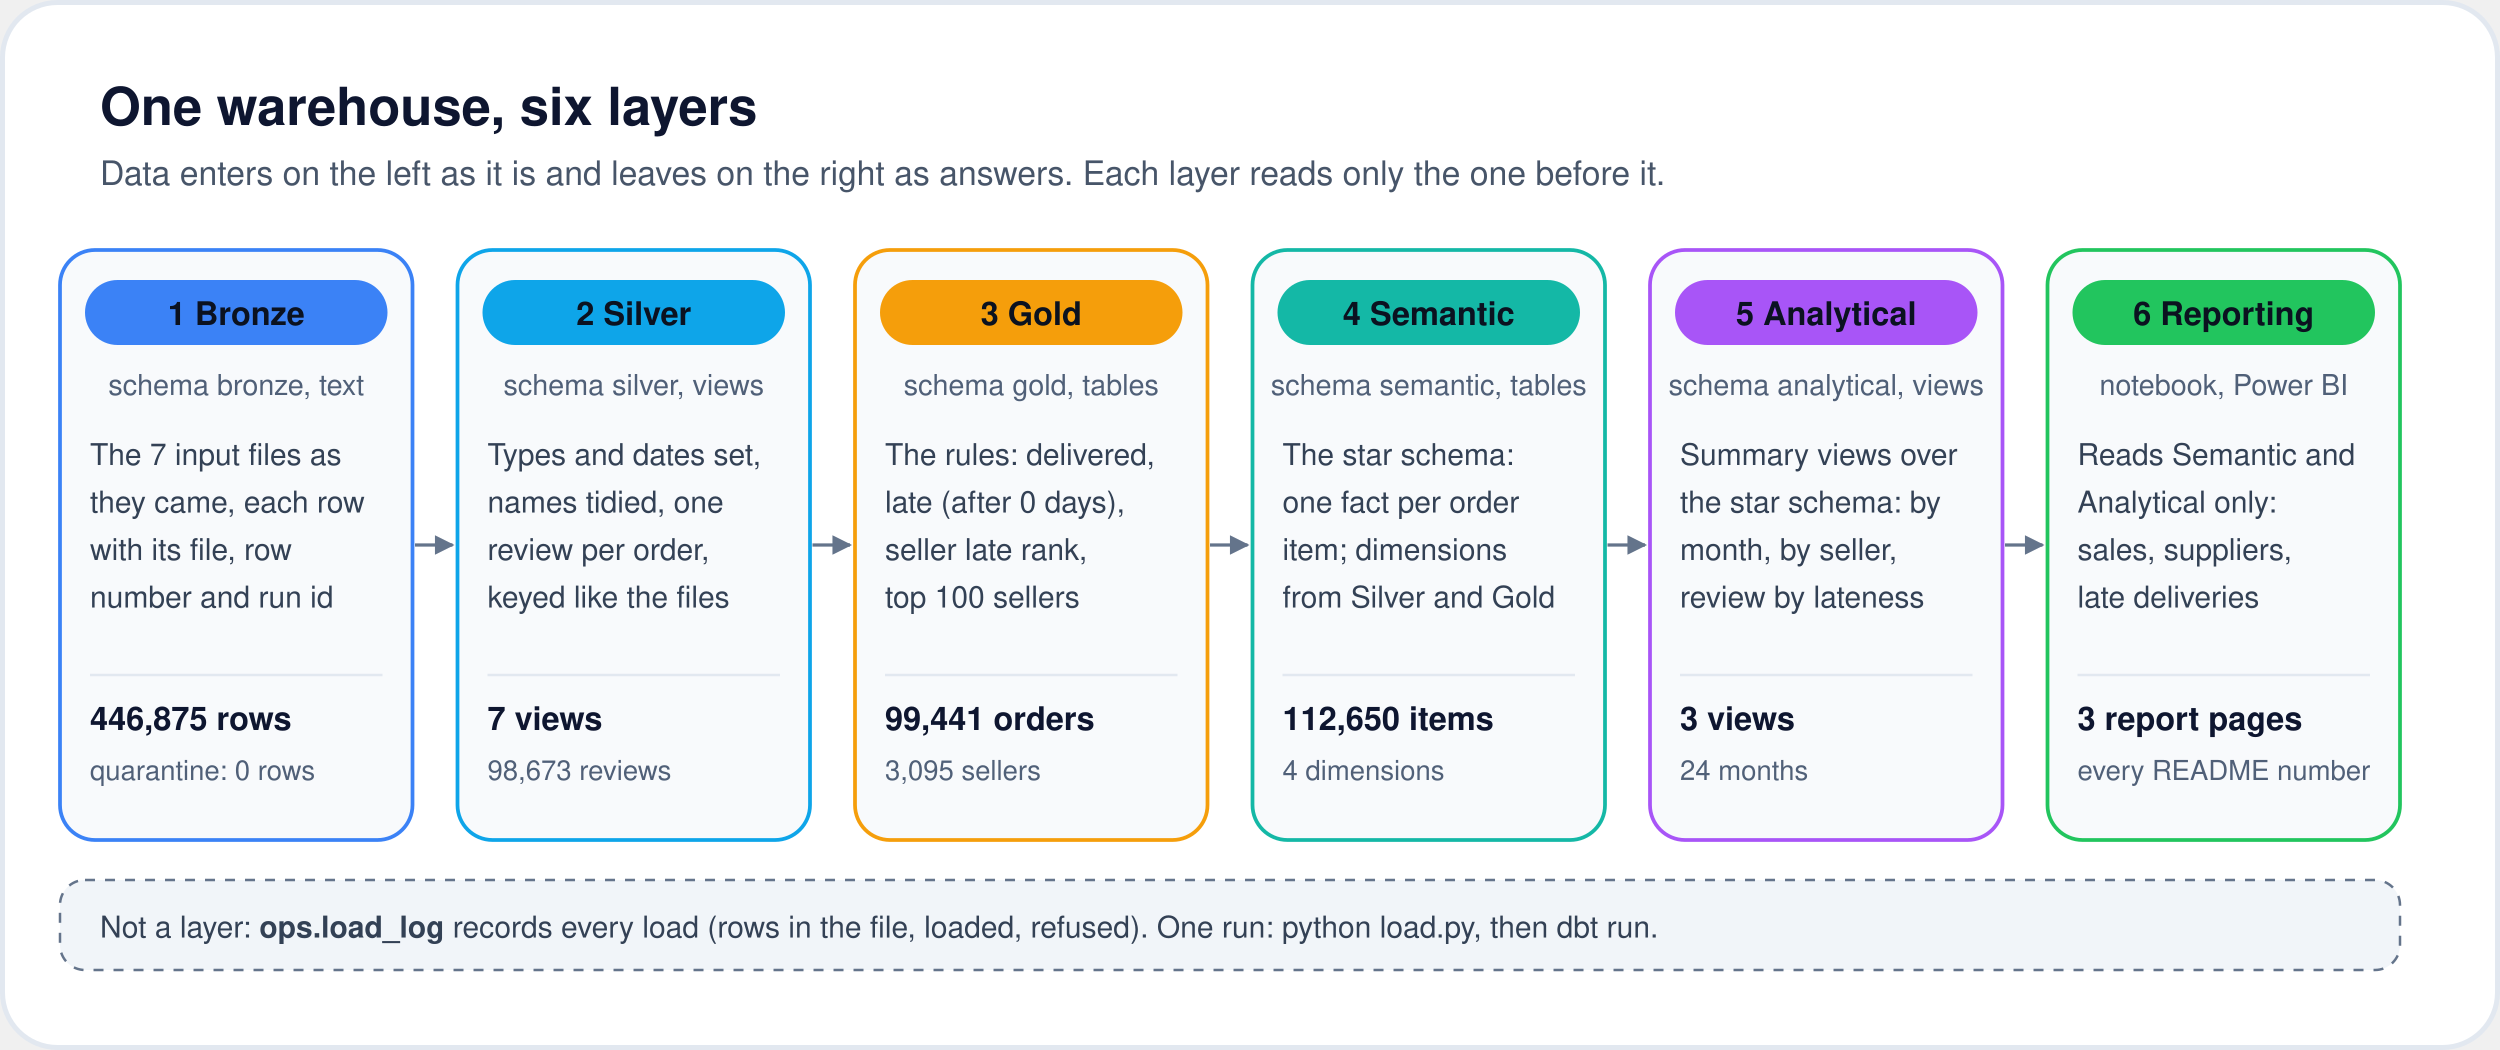
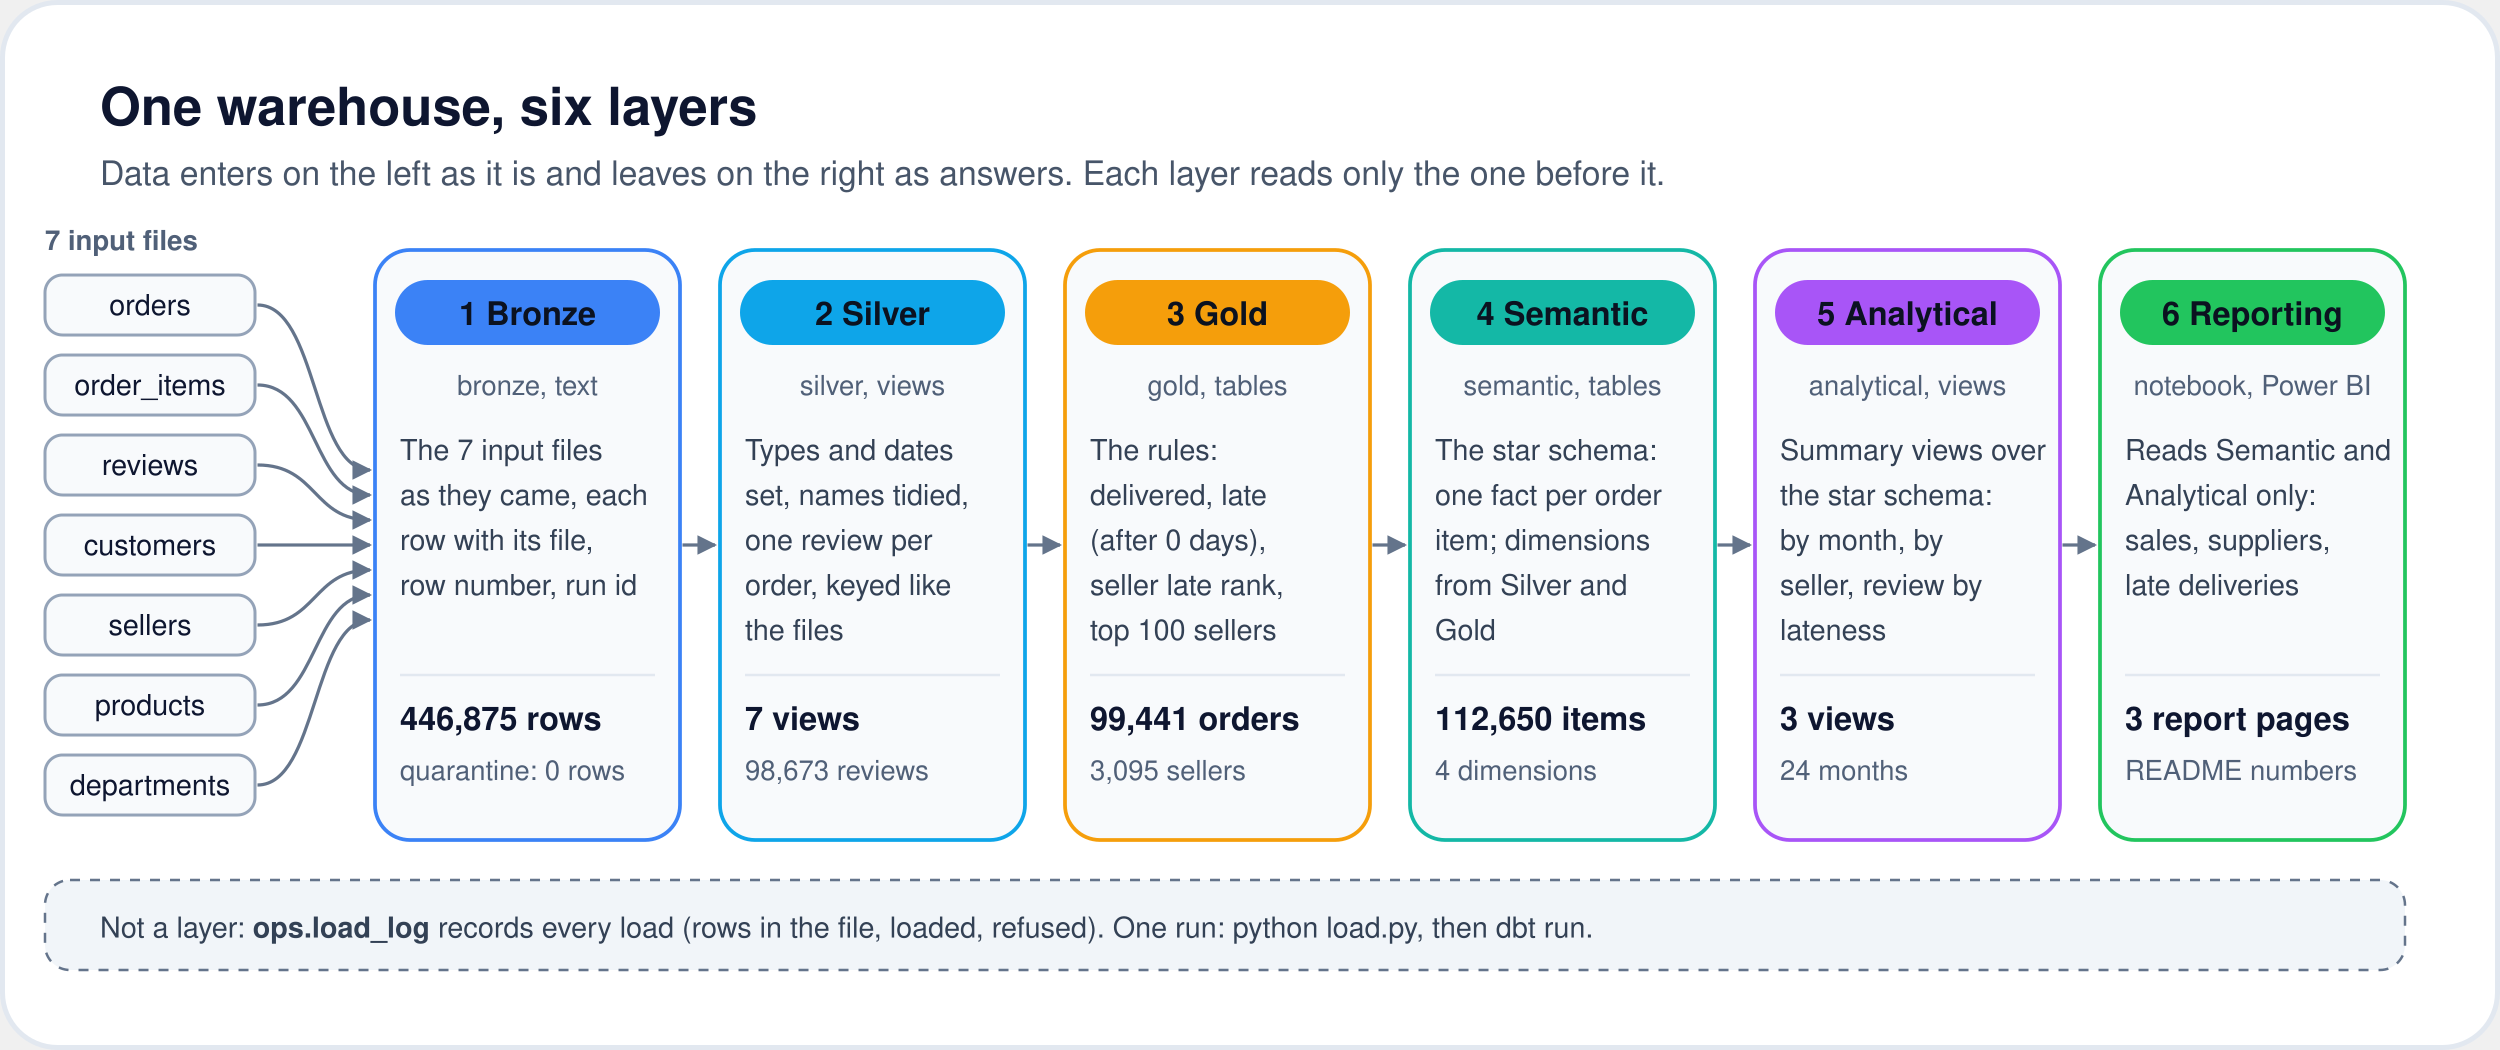
- <svg xmlns="http://www.w3.org/2000/svg" viewBox="0 0 1000 420" width="1000" height="420" role="img" aria-label="One warehouse, six layers, left to right, each reading only the one before it: Bronze holds the 7 input files as text with their lineage (446,875 rows, 0 rows in quarantine); Silver types and cleans them in 7 views; Gold applies the rules, late orders and the seller late rank (99,441 orders, 3,095 sellers); Semantic is the star schema (112,650 order items, 4 dimensions built from Silver and Gold); Analytical has 3 summary views; Reporting is the notebook and Power BI. ops.load_log records every load and is not a layer.">
+ <svg xmlns="http://www.w3.org/2000/svg" viewBox="0 0 1000 420" width="1000" height="420" role="img" aria-label="One warehouse, six layers, left to right: the 7 input files (orders, order_items, reviews, customers, sellers, products, departments) all flow into Bronze; each layer reads only the one before it. Bronze holds the 7 input files as text with their lineage (446,875 rows, 0 rows in quarantine); Silver types and cleans them in 7 views; Gold applies the rules, late orders and the seller late rank (99,441 orders, 3,095 sellers); Semantic is the star schema (112,650 order items, 4 dimensions built from Silver and Gold); Analytical has 3 summary views; Reporting is the notebook and Power BI. ops.load_log records every load and is not a layer.">
  <defs>
    <marker id="arrow" viewBox="0 0 10 10" refX="9" refY="5" markerWidth="6" markerHeight="6" orient="auto">
      <path d="M0 0 L10 5 L0 10 Z" fill="#64748B" />
    </marker>
  </defs>
  <style>
    text { font-family: "Segoe UI", -apple-system, Helvetica, Arial, sans-serif; }
    .title { font-size: 21px; font-weight: 700; fill: #0E1630; }
    .sub { font-size: 13.5px; fill: #475569; }
    .layer { font-size: 13px; font-weight: 700; fill: #0B1220; }
-     .where { font-size: 11.5px; fill: #506078; }
+     .where { font-size: 11px; fill: #506078; }
    .name { font-size: 12.5px; fill: #0E1630; }
    .bold { font-size: 13px; font-weight: 700; fill: #0E1630; }
    .count { font-size: 11px; fill: #506078; }
-     .body { font-size: 12px; fill: #334155; }
+     .body { font-size: 11.5px; fill: #334155; }
    .col { font-size: 12.5px; fill: #0E1630; }
    .key { font-size: 11px; font-weight: 700; }
    .edge { fill: none; stroke: #64748B; stroke-width: 1.3; }
  </style>
  <rect x="1" y="1" width="998" height="418" rx="22" fill="#FFFFFF" stroke="#E2E8F0" stroke-width="2" />
  <text x="40" y="50" class="title">One warehouse, six layers</text>
  <text x="40" y="74" class="sub">Data enters on the left as it is and leaves on the right as answers. Each layer reads only the one before it.</text>
-   <rect x="24" y="100" width="141" height="236" rx="14" fill="#F8FAFC" stroke="#3B82F6" stroke-width="1.5" />
-   <rect x="34" y="112" width="121" height="26" rx="13" fill="#3B82F6" />
-   <text x="94.5" y="130" class="layer" text-anchor="middle">1  Bronze</text>
-   <text x="94.5" y="158" class="where" text-anchor="middle">schema bronze, text</text>
-   <text x="36" y="186" class="body">The 7 input files as</text>
-   <text x="36" y="205" class="body">they came, each row</text>
-   <text x="36" y="224" class="body">with its file, row</text>
-   <text x="36" y="243" class="body">number and run id</text>
-   <line x1="36" y1="270" x2="153" y2="270" stroke="#E2E8F0" />
-   <text x="36" y="292" class="bold">446,875 rows</text>
-   <text x="36" y="312" class="count">quarantine: 0 rows</text>
-   <line x1="166" y1="218" x2="181" y2="218" class="edge" marker-end="url(#arrow)" />
-   <rect x="183" y="100" width="141" height="236" rx="14" fill="#F8FAFC" stroke="#0EA5E9" stroke-width="1.5" />
-   <rect x="193" y="112" width="121" height="26" rx="13" fill="#0EA5E9" />
-   <text x="253.5" y="130" class="layer" text-anchor="middle">2  Silver</text>
-   <text x="253.5" y="158" class="where" text-anchor="middle">schema silver, views</text>
-   <text x="195" y="186" class="body">Types and dates set,</text>
-   <text x="195" y="205" class="body">names tidied, one</text>
-   <text x="195" y="224" class="body">review per order,</text>
-   <text x="195" y="243" class="body">keyed like the files</text>
-   <line x1="195" y1="270" x2="312" y2="270" stroke="#E2E8F0" />
-   <text x="195" y="292" class="bold">7 views</text>
-   <text x="195" y="312" class="count">98,673 reviews</text>
-   <line x1="325" y1="218" x2="340" y2="218" class="edge" marker-end="url(#arrow)" />
-   <rect x="342" y="100" width="141" height="236" rx="14" fill="#F8FAFC" stroke="#F59E0B" stroke-width="1.5" />
-   <rect x="352" y="112" width="121" height="26" rx="13" fill="#F59E0B" />
-   <text x="412.5" y="130" class="layer" text-anchor="middle">3  Gold</text>
-   <text x="412.5" y="158" class="where" text-anchor="middle">schema gold, tables</text>
-   <text x="354" y="186" class="body">The rules: delivered,</text>
-   <text x="354" y="205" class="body">late (after 0 days),</text>
-   <text x="354" y="224" class="body">seller late rank,</text>
-   <text x="354" y="243" class="body">top 100 sellers</text>
-   <line x1="354" y1="270" x2="471" y2="270" stroke="#E2E8F0" />
-   <text x="354" y="292" class="bold">99,441 orders</text>
-   <text x="354" y="312" class="count">3,095 sellers</text>
-   <line x1="484" y1="218" x2="499" y2="218" class="edge" marker-end="url(#arrow)" />
-   <rect x="501" y="100" width="141" height="236" rx="14" fill="#F8FAFC" stroke="#14B8A6" stroke-width="1.5" />
-   <rect x="511" y="112" width="121" height="26" rx="13" fill="#14B8A6" />
-   <text x="571.5" y="130" class="layer" text-anchor="middle">4  Semantic</text>
-   <text x="571.5" y="158" class="where" text-anchor="middle">schema semantic, tables</text>
-   <text x="513" y="186" class="body">The star schema:</text>
-   <text x="513" y="205" class="body">one fact per order</text>
-   <text x="513" y="224" class="body">item; dimensions</text>
-   <text x="513" y="243" class="body">from Silver and Gold</text>
-   <line x1="513" y1="270" x2="630" y2="270" stroke="#E2E8F0" />
-   <text x="513" y="292" class="bold">112,650 items</text>
-   <text x="513" y="312" class="count">4 dimensions</text>
-   <line x1="643" y1="218" x2="658" y2="218" class="edge" marker-end="url(#arrow)" />
-   <rect x="660" y="100" width="141" height="236" rx="14" fill="#F8FAFC" stroke="#A855F7" stroke-width="1.5" />
-   <rect x="670" y="112" width="121" height="26" rx="13" fill="#A855F7" />
-   <text x="730.5" y="130" class="layer" text-anchor="middle">5  Analytical</text>
-   <text x="730.5" y="158" class="where" text-anchor="middle">schema analytical, views</text>
-   <text x="672" y="186" class="body">Summary views over</text>
-   <text x="672" y="205" class="body">the star schema: by</text>
-   <text x="672" y="224" class="body">month, by seller,</text>
-   <text x="672" y="243" class="body">review by lateness</text>
-   <line x1="672" y1="270" x2="789" y2="270" stroke="#E2E8F0" />
-   <text x="672" y="292" class="bold">3 views</text>
-   <text x="672" y="312" class="count">24 months</text>
-   <line x1="802" y1="218" x2="817" y2="218" class="edge" marker-end="url(#arrow)" />
-   <rect x="819" y="100" width="141" height="236" rx="14" fill="#F8FAFC" stroke="#22C55E" stroke-width="1.5" />
-   <rect x="829" y="112" width="121" height="26" rx="13" fill="#22C55E" />
-   <text x="889.5" y="130" class="layer" text-anchor="middle">6  Reporting</text>
-   <text x="889.5" y="158" class="where" text-anchor="middle">notebook, Power BI</text>
-   <text x="831" y="186" class="body">Reads Semantic and</text>
-   <text x="831" y="205" class="body">Analytical only:</text>
-   <text x="831" y="224" class="body">sales, suppliers,</text>
-   <text x="831" y="243" class="body">late deliveries</text>
-   <line x1="831" y1="270" x2="948" y2="270" stroke="#E2E8F0" />
-   <text x="831" y="292" class="bold">3 report pages</text>
-   <text x="831" y="312" class="count">every README number</text>
-   <rect x="24" y="352" width="936" height="36" rx="10" fill="#F1F5F9" stroke="#64748B" stroke-dasharray="4 4" />
+   <text x="18" y="100" class="where" style="font-weight:700">7 input files</text>
+   <rect x="18" y="110" width="84" height="24" rx="7" fill="#F8FAFC" stroke="#94A3B8" stroke-width="1.2" />
+   <text x="60" y="126" class="name" text-anchor="middle" style="font-size:11.5px">orders</text>
+   <path d="M103 122 C 127 122, 125 188, 148 188" class="edge" marker-end="url(#arrow)" />
+   <rect x="18" y="142" width="84" height="24" rx="7" fill="#F8FAFC" stroke="#94A3B8" stroke-width="1.2" />
+   <text x="60" y="158" class="name" text-anchor="middle" style="font-size:11.5px">order_items</text>
+   <path d="M103 154 C 127 154, 125 198, 148 198" class="edge" marker-end="url(#arrow)" />
+   <rect x="18" y="174" width="84" height="24" rx="7" fill="#F8FAFC" stroke="#94A3B8" stroke-width="1.2" />
+   <text x="60" y="190" class="name" text-anchor="middle" style="font-size:11.5px">reviews</text>
+   <path d="M103 186 C 127 186, 125 208, 148 208" class="edge" marker-end="url(#arrow)" />
+   <rect x="18" y="206" width="84" height="24" rx="7" fill="#F8FAFC" stroke="#94A3B8" stroke-width="1.2" />
+   <text x="60" y="222" class="name" text-anchor="middle" style="font-size:11.5px">customers</text>
+   <path d="M103 218 C 127 218, 125 218, 148 218" class="edge" marker-end="url(#arrow)" />
+   <rect x="18" y="238" width="84" height="24" rx="7" fill="#F8FAFC" stroke="#94A3B8" stroke-width="1.2" />
+   <text x="60" y="254" class="name" text-anchor="middle" style="font-size:11.5px">sellers</text>
+   <path d="M103 250 C 127 250, 125 228, 148 228" class="edge" marker-end="url(#arrow)" />
+   <rect x="18" y="270" width="84" height="24" rx="7" fill="#F8FAFC" stroke="#94A3B8" stroke-width="1.2" />
+   <text x="60" y="286" class="name" text-anchor="middle" style="font-size:11.5px">products</text>
+   <path d="M103 282 C 127 282, 125 238, 148 238" class="edge" marker-end="url(#arrow)" />
+   <rect x="18" y="302" width="84" height="24" rx="7" fill="#F8FAFC" stroke="#94A3B8" stroke-width="1.2" />
+   <text x="60" y="318" class="name" text-anchor="middle" style="font-size:11.5px">departments</text>
+   <path d="M103 314 C 127 314, 125 248, 148 248" class="edge" marker-end="url(#arrow)" />
+   <rect x="150" y="100" width="122" height="236" rx="14" fill="#F8FAFC" stroke="#3B82F6" stroke-width="1.5" />
+   <rect x="158" y="112" width="106" height="26" rx="13" fill="#3B82F6" />
+   <text x="211.0" y="130" class="layer" text-anchor="middle">1  Bronze</text>
+   <text x="211.0" y="158" class="where" text-anchor="middle">bronze, text</text>
+   <text x="160" y="184" class="body">The 7 input files</text>
+   <text x="160" y="202" class="body">as they came, each</text>
+   <text x="160" y="220" class="body">row with its file,</text>
+   <text x="160" y="238" class="body">row number, run id</text>
+   <line x1="160" y1="270" x2="262" y2="270" stroke="#E2E8F0" />
+   <text x="160" y="292" class="bold">446,875 rows</text>
+   <text x="160" y="312" class="count">quarantine: 0 rows</text>
+   <line x1="273" y1="218" x2="286" y2="218" class="edge" marker-end="url(#arrow)" />
+   <rect x="288" y="100" width="122" height="236" rx="14" fill="#F8FAFC" stroke="#0EA5E9" stroke-width="1.5" />
+   <rect x="296" y="112" width="106" height="26" rx="13" fill="#0EA5E9" />
+   <text x="349.0" y="130" class="layer" text-anchor="middle">2  Silver</text>
+   <text x="349.0" y="158" class="where" text-anchor="middle">silver, views</text>
+   <text x="298" y="184" class="body">Types and dates</text>
+   <text x="298" y="202" class="body">set, names tidied,</text>
+   <text x="298" y="220" class="body">one review per</text>
+   <text x="298" y="238" class="body">order, keyed like</text>
+   <text x="298" y="256" class="body">the files</text>
+   <line x1="298" y1="270" x2="400" y2="270" stroke="#E2E8F0" />
+   <text x="298" y="292" class="bold">7 views</text>
+   <text x="298" y="312" class="count">98,673 reviews</text>
+   <line x1="411" y1="218" x2="424" y2="218" class="edge" marker-end="url(#arrow)" />
+   <rect x="426" y="100" width="122" height="236" rx="14" fill="#F8FAFC" stroke="#F59E0B" stroke-width="1.5" />
+   <rect x="434" y="112" width="106" height="26" rx="13" fill="#F59E0B" />
+   <text x="487.0" y="130" class="layer" text-anchor="middle">3  Gold</text>
+   <text x="487.0" y="158" class="where" text-anchor="middle">gold, tables</text>
+   <text x="436" y="184" class="body">The rules:</text>
+   <text x="436" y="202" class="body">delivered, late</text>
+   <text x="436" y="220" class="body">(after 0 days),</text>
+   <text x="436" y="238" class="body">seller late rank,</text>
+   <text x="436" y="256" class="body">top 100 sellers</text>
+   <line x1="436" y1="270" x2="538" y2="270" stroke="#E2E8F0" />
+   <text x="436" y="292" class="bold">99,441 orders</text>
+   <text x="436" y="312" class="count">3,095 sellers</text>
+   <line x1="549" y1="218" x2="562" y2="218" class="edge" marker-end="url(#arrow)" />
+   <rect x="564" y="100" width="122" height="236" rx="14" fill="#F8FAFC" stroke="#14B8A6" stroke-width="1.5" />
+   <rect x="572" y="112" width="106" height="26" rx="13" fill="#14B8A6" />
+   <text x="625.0" y="130" class="layer" text-anchor="middle">4  Semantic</text>
+   <text x="625.0" y="158" class="where" text-anchor="middle">semantic, tables</text>
+   <text x="574" y="184" class="body">The star schema:</text>
+   <text x="574" y="202" class="body">one fact per order</text>
+   <text x="574" y="220" class="body">item; dimensions</text>
+   <text x="574" y="238" class="body">from Silver and</text>
+   <text x="574" y="256" class="body">Gold</text>
+   <line x1="574" y1="270" x2="676" y2="270" stroke="#E2E8F0" />
+   <text x="574" y="292" class="bold">112,650 items</text>
+   <text x="574" y="312" class="count">4 dimensions</text>
+   <line x1="687" y1="218" x2="700" y2="218" class="edge" marker-end="url(#arrow)" />
+   <rect x="702" y="100" width="122" height="236" rx="14" fill="#F8FAFC" stroke="#A855F7" stroke-width="1.5" />
+   <rect x="710" y="112" width="106" height="26" rx="13" fill="#A855F7" />
+   <text x="763.0" y="130" class="layer" text-anchor="middle">5  Analytical</text>
+   <text x="763.0" y="158" class="where" text-anchor="middle">analytical, views</text>
+   <text x="712" y="184" class="body">Summary views over</text>
+   <text x="712" y="202" class="body">the star schema:</text>
+   <text x="712" y="220" class="body">by month, by</text>
+   <text x="712" y="238" class="body">seller, review by</text>
+   <text x="712" y="256" class="body">lateness</text>
+   <line x1="712" y1="270" x2="814" y2="270" stroke="#E2E8F0" />
+   <text x="712" y="292" class="bold">3 views</text>
+   <text x="712" y="312" class="count">24 months</text>
+   <line x1="825" y1="218" x2="838" y2="218" class="edge" marker-end="url(#arrow)" />
+   <rect x="840" y="100" width="122" height="236" rx="14" fill="#F8FAFC" stroke="#22C55E" stroke-width="1.5" />
+   <rect x="848" y="112" width="106" height="26" rx="13" fill="#22C55E" />
+   <text x="901.0" y="130" class="layer" text-anchor="middle">6  Reporting</text>
+   <text x="901.0" y="158" class="where" text-anchor="middle">notebook, Power BI</text>
+   <text x="850" y="184" class="body">Reads Semantic and</text>
+   <text x="850" y="202" class="body">Analytical only:</text>
+   <text x="850" y="220" class="body">sales, suppliers,</text>
+   <text x="850" y="238" class="body">late deliveries</text>
+   <line x1="850" y1="270" x2="952" y2="270" stroke="#E2E8F0" />
+   <text x="850" y="292" class="bold">3 report pages</text>
+   <text x="850" y="312" class="count">README numbers</text>
+   <rect x="18" y="352" width="944" height="36" rx="10" fill="#F1F5F9" stroke="#64748B" stroke-dasharray="4 4" />
  <text x="40" y="375" class="body">Not a layer: <tspan font-weight="700">ops.load_log</tspan> records every load (rows in the file, loaded, refused). One run: python load.py, then dbt run.</text>
</svg>
